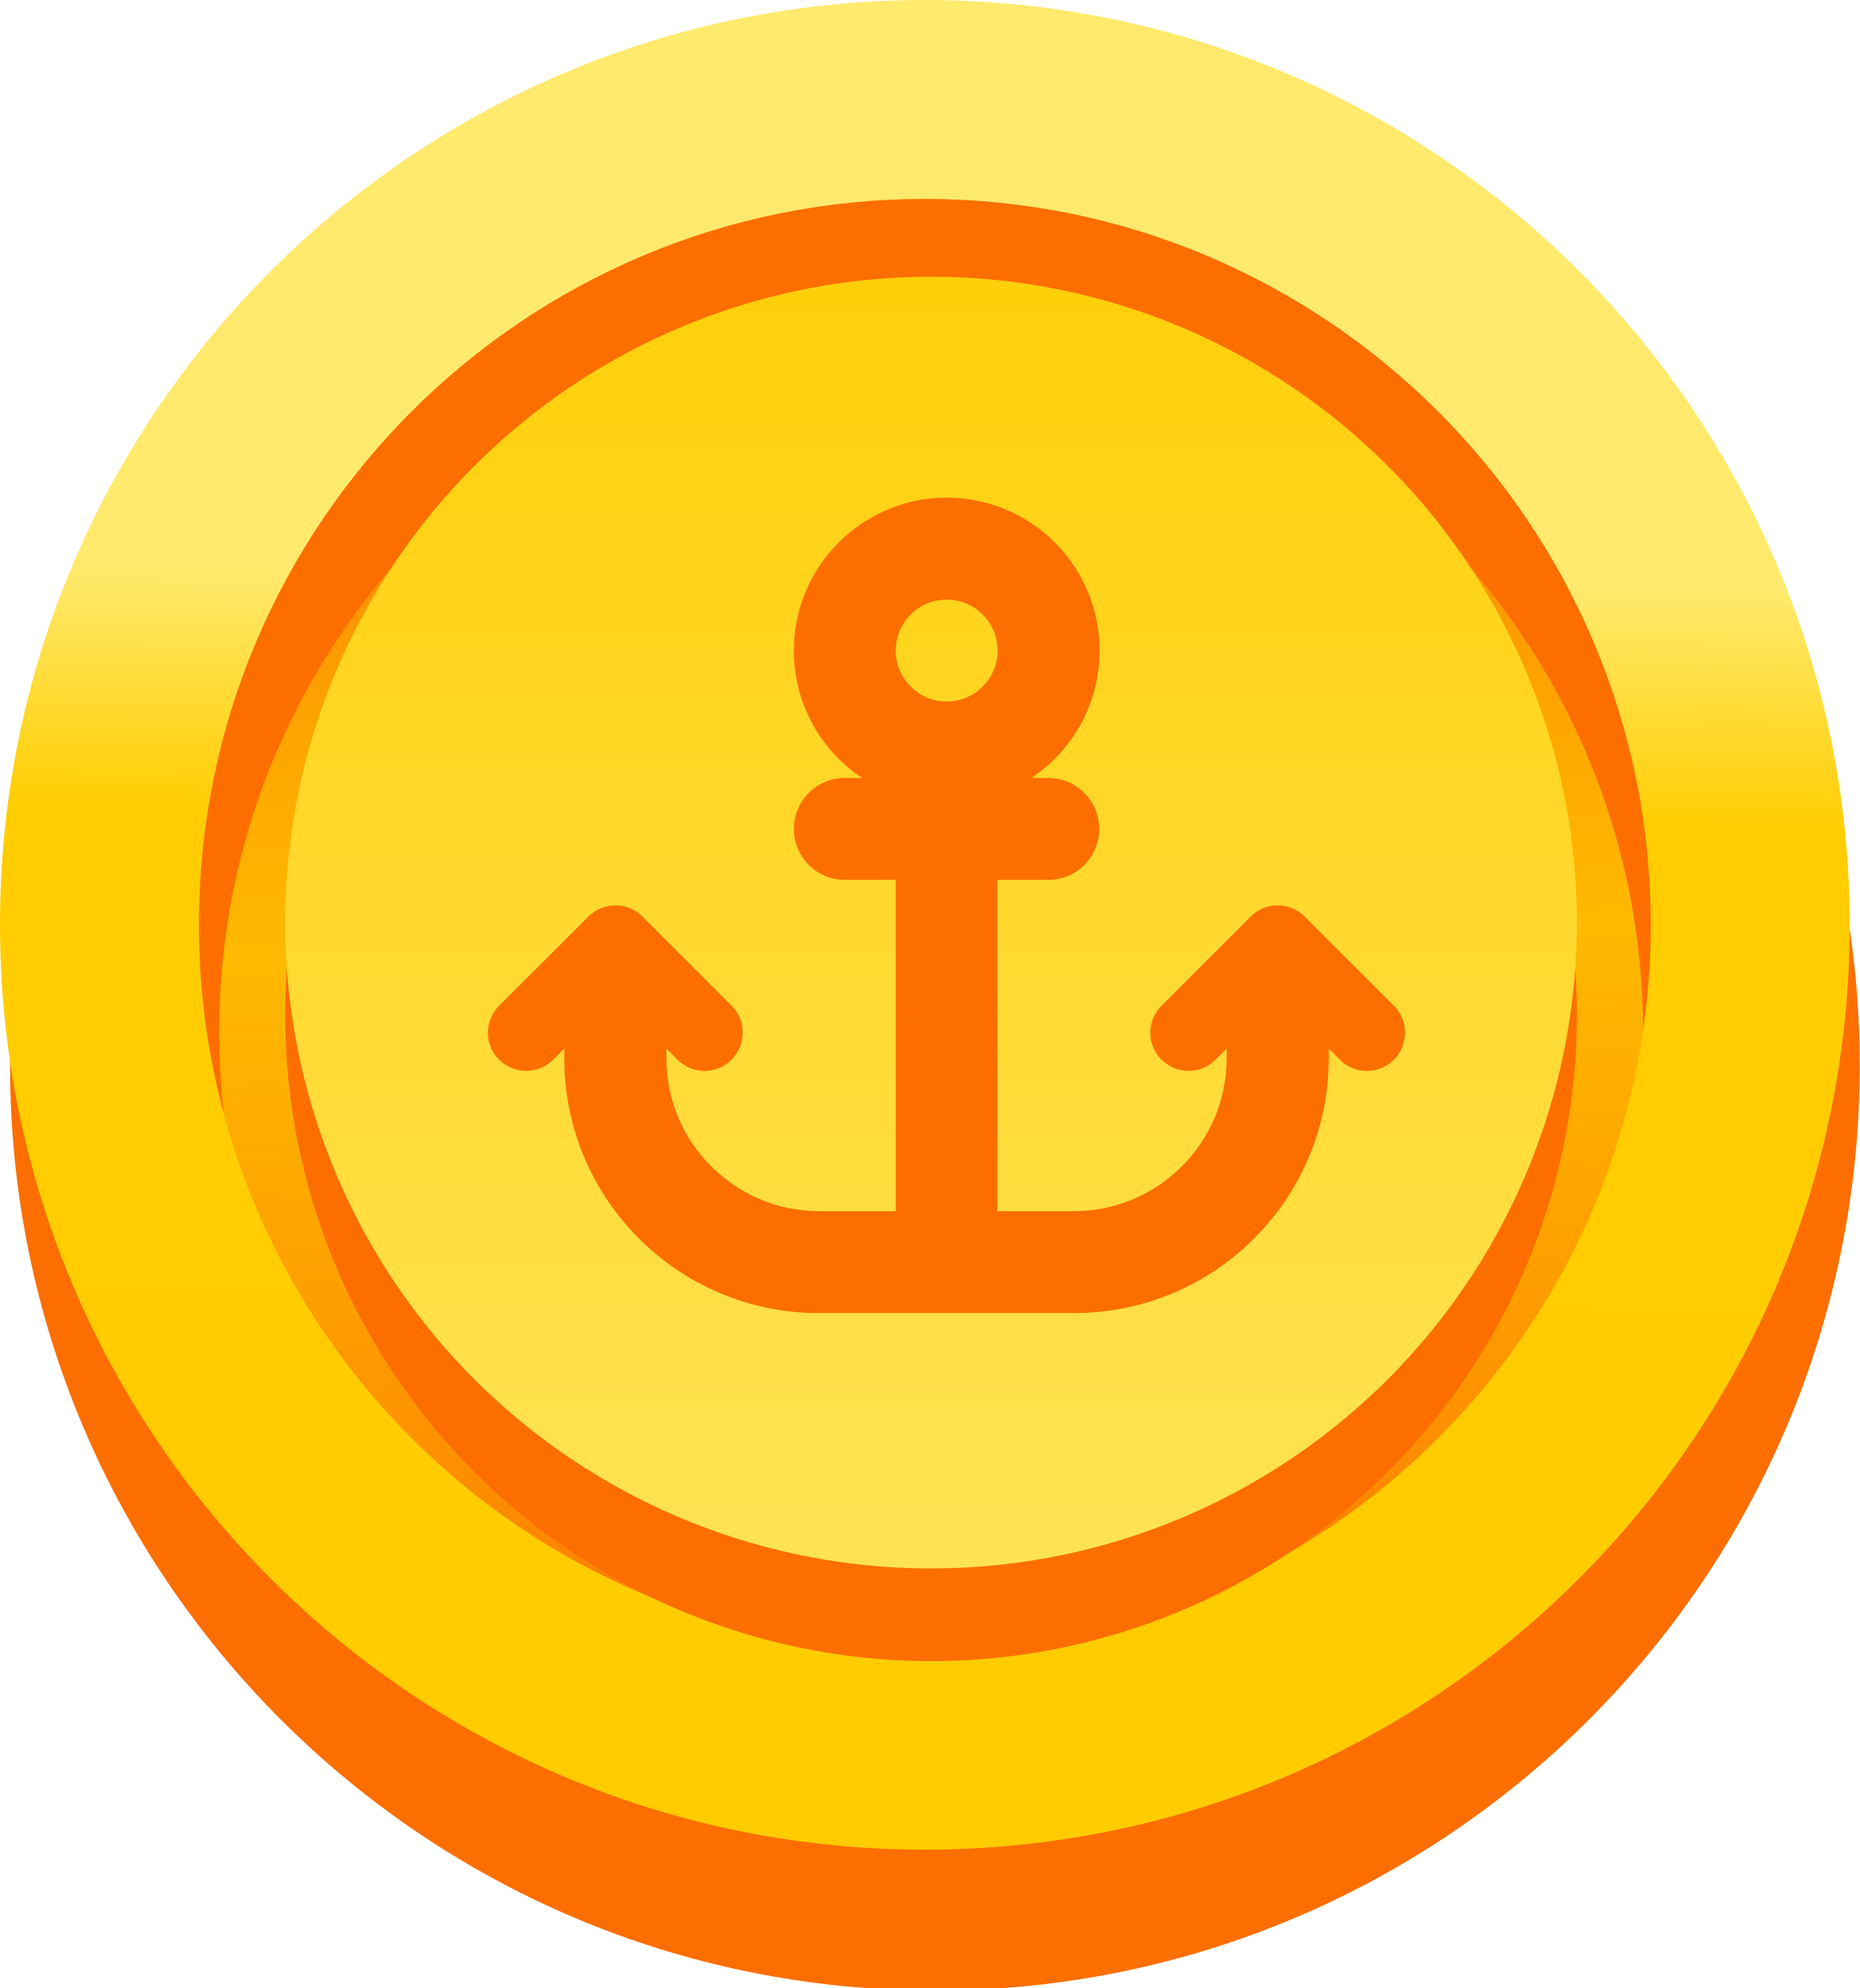
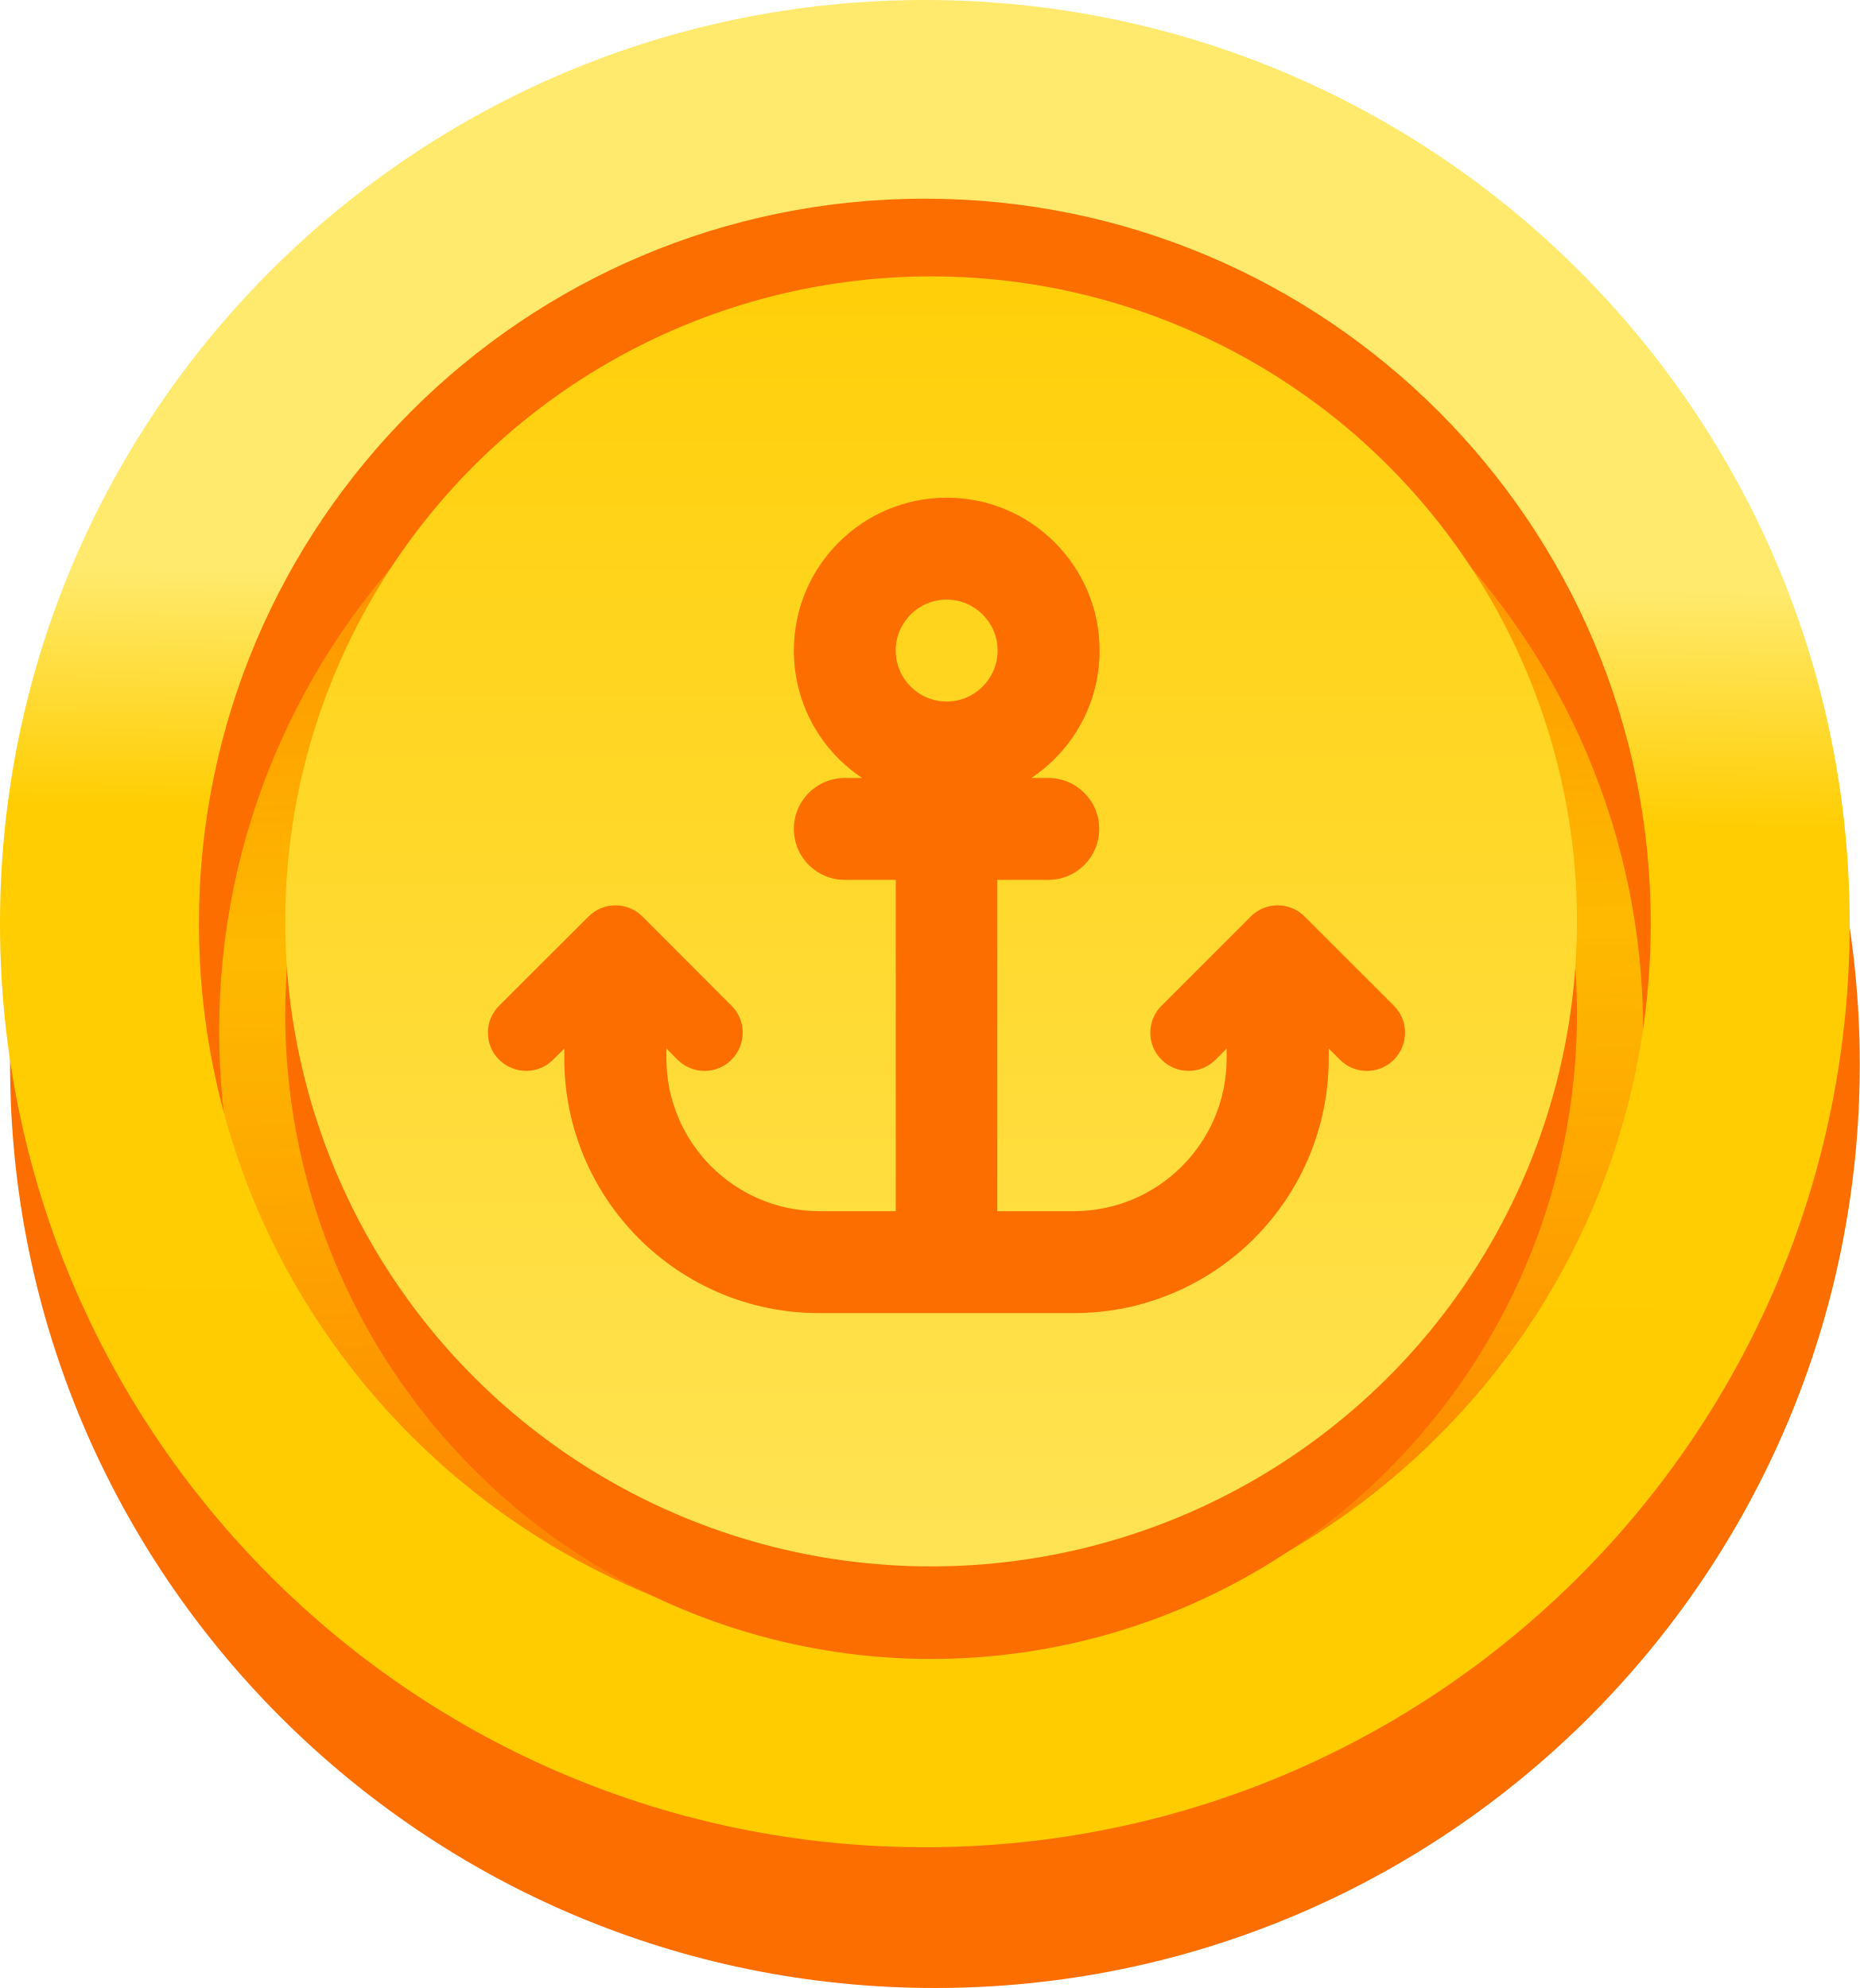
- <svg xmlns="http://www.w3.org/2000/svg" xmlns:xlink="http://www.w3.org/1999/xlink" id="Layer_1" data-name="Layer 1" width="58" height="62" viewBox="0 0 58 62">
+ <svg xmlns="http://www.w3.org/2000/svg" id="Layer_1" data-name="Layer 1" width="58" height="62" viewBox="0 0 58 62">
  <defs>
-     <linearGradient id="linear-gradient" x1="20.923" y1="44.873" x2="20.923" y2="-4.755" gradientUnits="userSpaceOnUse">
-       <stop offset="0" stop-color="#ffea6d" />
-       <stop offset=".833" stop-color="#ffcd02" />
-       <stop offset="1" stop-color="#fc0" />
-     </linearGradient>
-     <symbol id="New_Symbol" data-name="New Symbol" viewBox="0 0 41.793 44.733">
-       <g>
-         <use width="41.793" height="44.733" xlink:href="#button_gui" />
-         <g>
-           <path d="M8.354,30.072c-2.593-4.49-2.593-10.023,0-14.514,2.593-4.49,7.384-7.257,12.569-7.257s9.977,2.766,12.569,7.257,2.593,10.023,0,14.514-7.384,7.257-12.569,7.257-9.977-2.766-12.569-7.257ZM20.923,24.63c-1.002,0-1.814-.812-1.814-1.814s.812-1.814,1.814-1.814,1.814.812,1.814,1.814-.812,1.814-1.814,1.814Z" fill="#fc6e00" />
-           <path d="M8.354,27.99c-2.593-4.49-2.593-10.023,0-14.514s7.384-7.257,12.569-7.257,9.977,2.766,12.569,7.257,2.593,10.023,0,14.514-7.384,7.257-12.569,7.257-9.977-2.766-12.569-7.257Z" fill="url(#linear-gradient)" />
-         </g>
-       </g>
-     </symbol>
-     <linearGradient id="linear-gradient-2" x1="21.244" y1="39.677" x2="20.399" y2="5.016" gradientUnits="userSpaceOnUse">
+     <linearGradient id="linear-gradient" x1="29.482" y1="54.992" x2="28.31" y2="6.953" gradientUnits="userSpaceOnUse">
      <stop offset="0" stop-color="#fc6e00" />
      <stop offset=".536" stop-color="#fc0" stop-opacity=".8" />
      <stop offset=".911" stop-color="#fc7800" />
      <stop offset="1" stop-color="#fc7e00" />
    </linearGradient>
-     <linearGradient id="linear-gradient-3" x1="21.026" y1="3.036" x2="20.519" y2="40.064" gradientUnits="userSpaceOnUse">
+     <linearGradient id="linear-gradient-2" x1="29.18" y1="4.208" x2="28.477" y2="55.529" gradientUnits="userSpaceOnUse">
      <stop offset=".27" stop-color="#ffea6d" />
      <stop offset=".414" stop-color="#ffcd02" />
      <stop offset="1" stop-color="#fc0" />
    </linearGradient>
-     <symbol id="button_gui" viewBox="0 0 41.793 44.733">
-       <g>
-         <circle cx="21.009" cy="23.95" r="20.783" fill="#fc6e00" />
-         <circle cx="20.783" cy="20.783" r="17.651" fill="url(#linear-gradient-2)" />
-         <path d="M20.925,4.361C10.521,4.361,2.086,12.796,2.086,23.2s8.434,18.839,18.839,18.839,18.839-8.434,18.839-18.839S31.33,4.361,20.925,4.361ZM20.925,39.2c-8.836,0-16-7.163-16-16s7.163-16,16-16,16,7.163,16,16-7.163,16-16,16Z" fill="#fc6e00" />
-         <path d="M20.783,0C9.305,0,0,9.305,0,20.783s9.305,20.783,20.783,20.783,20.783-9.305,20.783-20.783S32.261,0,20.783,0ZM20.783,37.096c-9.009,0-16.313-7.304-16.313-16.313S11.774,4.47,20.783,4.47s16.313,7.304,16.313,16.313-7.304,16.313-16.313,16.313Z" fill="url(#linear-gradient-3)" />
-       </g>
-     </symbol>
+     <linearGradient id="linear-gradient-3" x1="29.037" y1="62.194" x2="29.037" y2="-6.59" gradientUnits="userSpaceOnUse">
+       <stop offset="0" stop-color="#ffea6d" />
+       <stop offset=".833" stop-color="#ffcd02" />
+       <stop offset="1" stop-color="#fc0" />
+     </linearGradient>
  </defs>
-   <use width="41.793" height="44.733" transform="scale(1.3878)" xlink:href="#New_Symbol" />
+   <g>
+     <g>
+       <ellipse cx="29.157" cy="33.195" rx="28.843" ry="28.805" fill="#fc6e00" />
+       <ellipse cx="28.843" cy="28.805" rx="24.496" ry="24.464" fill="url(#linear-gradient)" />
+       <path d="M29.04,6.045C14.601,6.045,2.896,17.735,2.896,32.155s11.706,26.111,26.145,26.111,26.145-11.69,26.145-26.111S43.48,6.045,29.04,6.045ZM29.04,54.331c-12.263,0-22.205-9.928-22.205-22.176S16.777,9.98,29.04,9.98s22.205,9.928,22.205,22.176-9.941,22.176-22.205,22.176Z" fill="#fc6e00" />
+       <path d="M28.843,0C12.914,0,0,12.896,0,28.805s12.914,28.805,28.843,28.805,28.843-12.896,28.843-28.805S44.773,0,28.843,0ZM28.843,51.415c-12.503,0-22.639-10.123-22.639-22.61S16.34,6.196,28.843,6.196s22.639,10.123,22.639,22.61-10.136,22.61-22.639,22.61Z" fill="url(#linear-gradient-2)" />
+     </g>
+     <g>
+       <path d="M11.594,41.68c-3.598-6.224-3.598-13.892,0-20.116,3.598-6.224,10.247-10.058,17.444-10.058s13.846,3.834,17.444,10.058c3.598,6.224,3.598,13.892,0,20.116-3.598,6.224-10.247,10.058-17.444,10.058s-13.846-3.834-17.444-10.058ZM29.037,34.136c-1.391,0-2.517-1.126-2.517-2.514s1.126-2.514,2.517-2.514,2.517,1.126,2.517,2.514-1.126,2.514-2.517,2.514Z" fill="#fc6e00" />
+       <path d="M11.594,38.794c-3.598-6.224-3.598-13.892,0-20.116,3.598-6.224,10.247-10.058,17.444-10.058s13.846,3.834,17.444,10.058c3.598,6.224,3.598,13.892,0,20.116s-10.247,10.058-17.444,10.058-13.846-3.834-17.444-10.058Z" fill="url(#linear-gradient-3)" />
+     </g>
+   </g>
  <path d="M32.15,24.263h.542c.879,0,1.589.71,1.589,1.589s-.71,1.589-1.589,1.589h-1.589v10.332h2.384c2.632,0,4.768-2.136,4.768-4.768v-.303l-.347.347c-.463.467-1.217.463-1.684,0-.467-.462-.467-1.217,0-1.683l2.781-2.781c.462-.467,1.217-.467,1.684,0l2.781,2.781c.467.462.462,1.217,0,1.683s-1.217.467-1.684,0l-.347-.347v.303c0,4.391-3.557,7.947-7.947,7.947h-7.947c-4.391,0-7.947-3.557-7.947-7.947v-.303l-.348.347c-.462.467-1.217.463-1.684,0-.467-.462-.467-1.217,0-1.683l2.787-2.781c.463-.467,1.217-.467,1.684,0l2.777,2.781c.467.462.462,1.217,0,1.683s-1.217.467-1.684,0l-.347-.347v.303c0,2.632,2.135,4.768,4.768,4.768h2.385v-10.332h-1.589c-.879,0-1.589-.71-1.589-1.589s.71-1.589,1.589-1.589h.541c-1.286-.855-2.131-2.314-2.131-3.974,0-2.632,2.136-4.768,4.768-4.768s4.768,2.136,4.768,4.768c0,1.659-.845,3.119-2.131,3.974h-.01ZM29.523,18.7c-.877,0-1.589.712-1.589,1.589s.712,1.589,1.589,1.589,1.589-.712,1.589-1.589-.712-1.589-1.589-1.589Z" fill="#fc6e00" />
</svg>
